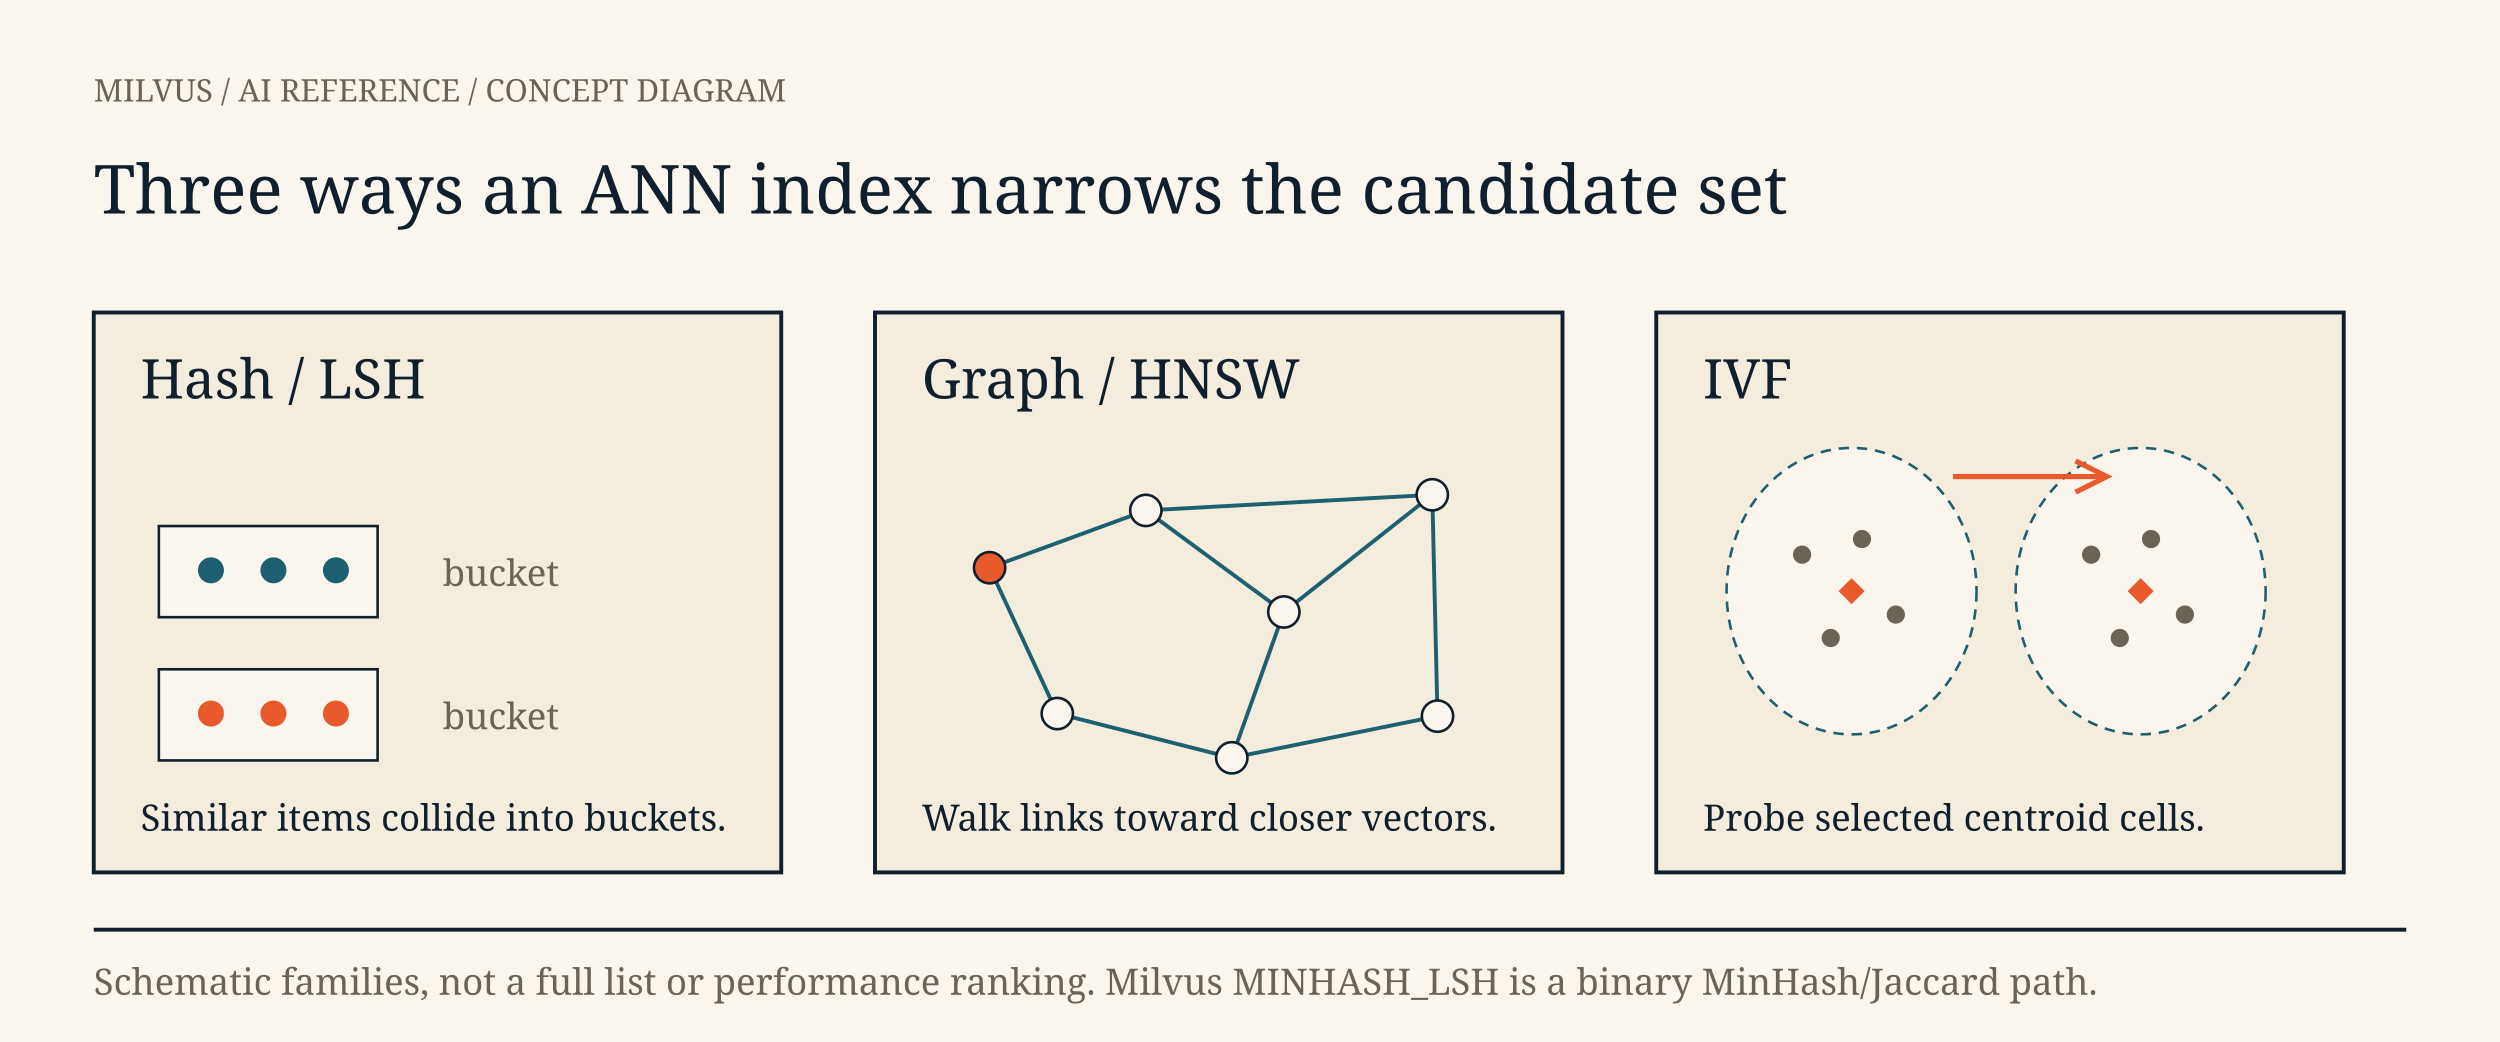
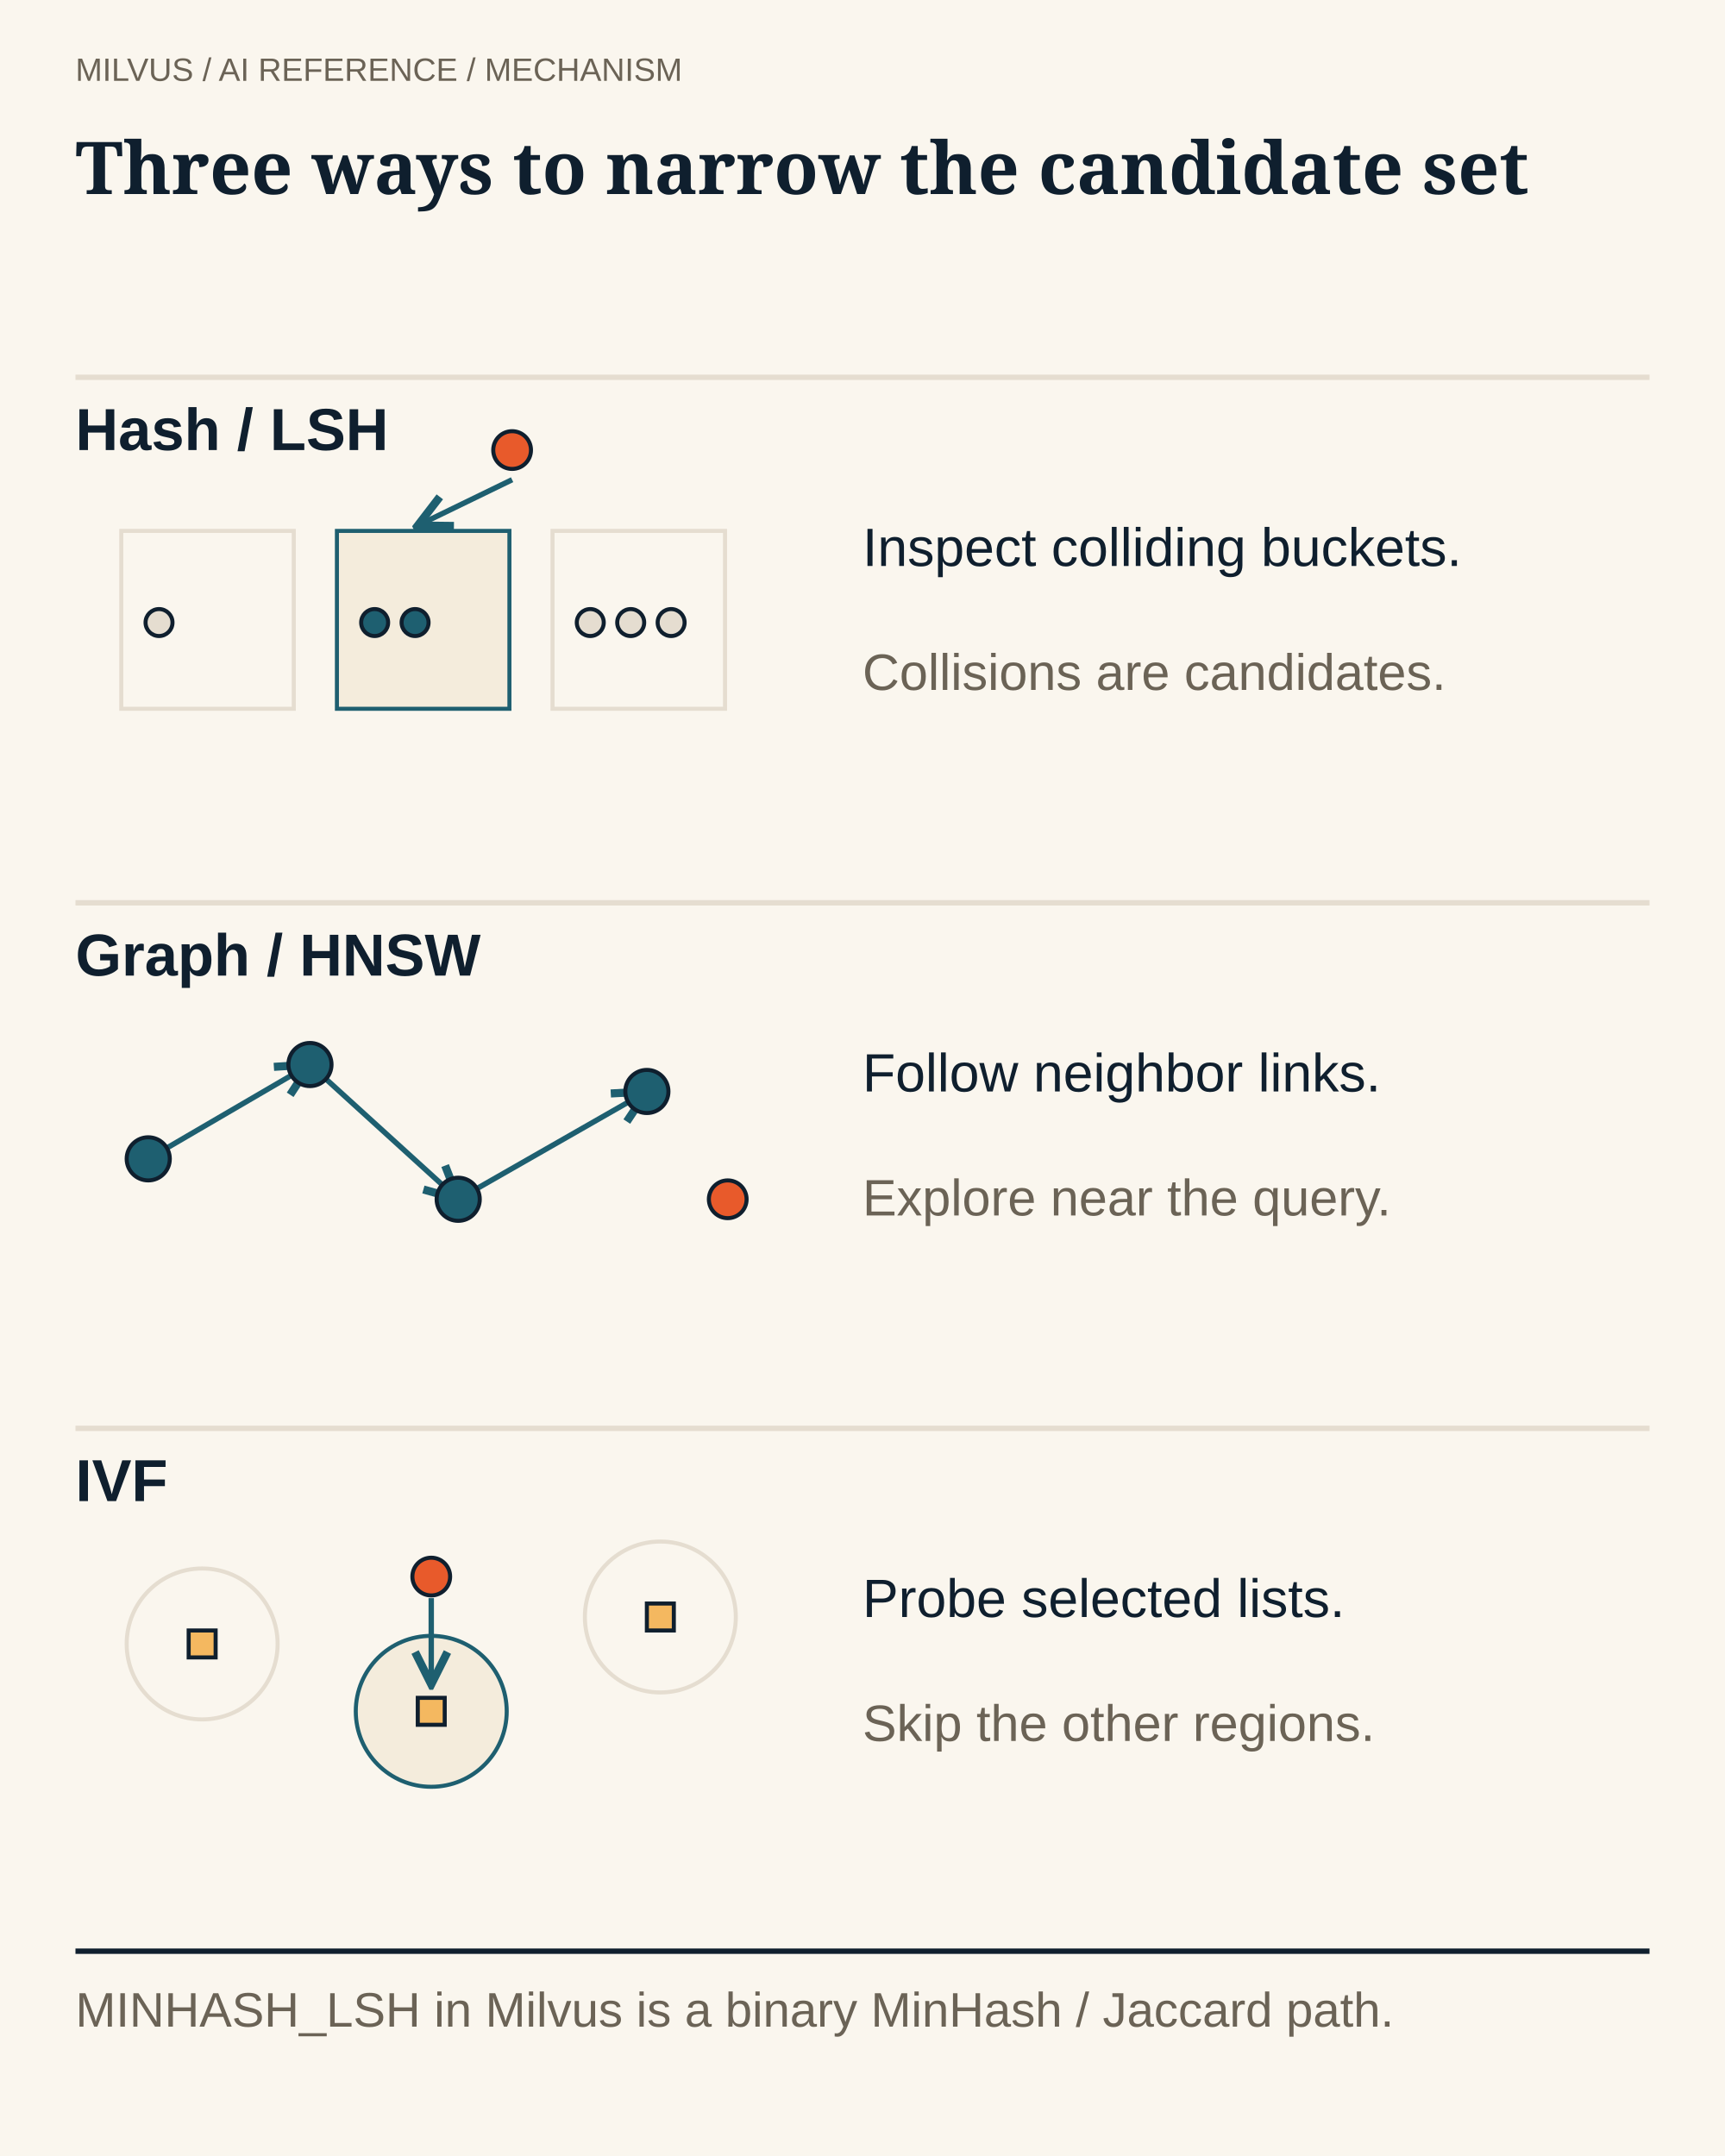
- <svg xmlns="http://www.w3.org/2000/svg" viewBox="0 0 960 400" width="960" height="400" role="img" aria-labelledby="title desc">
-   <rect width="960" height="400" fill="#FAF6EE" />
-   <g font-family="Georgia, Noto Serif SC, serif">
-     <text x="36" y="39" font-size="12" fill="#6B6356">MILVUS / AI REFERENCE / CONCEPT DIAGRAM</text>
-     <text x="36" y="82" font-size="26" fill="#0F1F2E">Three ways an ANN index narrows the candidate set</text>
-     <rect x="36" y="120" width="264" height="215" fill="#F4ECDC" stroke="#0F1F2E" stroke-width="1.5" />
-     <text x="54" y="153" font-size="21" fill="#0F1F2E">Hash / LSH</text>
-     <rect x="61" y="202" width="84" height="35" fill="#FAF6EE" stroke="#0F1F2E" />
-     <circle cx="81" cy="219" r="5" fill="#1E5F70" />
-     <circle cx="105" cy="219" r="5" fill="#1E5F70" />
-     <circle cx="129" cy="219" r="5" fill="#1E5F70" />
-     <text x="170" y="225" font-size="14" fill="#6B6356">bucket</text>
-     <rect x="61" y="257" width="84" height="35" fill="#FAF6EE" stroke="#0F1F2E" />
-     <circle cx="81" cy="274" r="5" fill="#E85A2B" />
-     <circle cx="105" cy="274" r="5" fill="#E85A2B" />
-     <circle cx="129" cy="274" r="5" fill="#E85A2B" />
-     <text x="170" y="280" font-size="14" fill="#6B6356">bucket</text>
-     <text x="54" y="319" font-size="14" fill="#0F1F2E">Similar items collide into buckets.</text>
-     <rect x="336" y="120" width="264" height="215" fill="#F4ECDC" stroke="#0F1F2E" stroke-width="1.5" />
-     <text x="354" y="153" font-size="21" fill="#0F1F2E">Graph / HNSW</text>
-     <path d="M380 218L440 196" stroke="#1E5F70" stroke-width="1.5" />
-     <path d="M380 218L406 274" stroke="#1E5F70" stroke-width="1.5" />
-     <path d="M440 196L493 235" stroke="#1E5F70" stroke-width="1.5" />
-     <path d="M440 196L550 190" stroke="#1E5F70" stroke-width="1.5" />
-     <path d="M493 235L550 190" stroke="#1E5F70" stroke-width="1.5" />
-     <path d="M493 235L473 291" stroke="#1E5F70" stroke-width="1.5" />
-     <path d="M550 190L552 275" stroke="#1E5F70" stroke-width="1.5" />
-     <path d="M552 275L473 291" stroke="#1E5F70" stroke-width="1.5" />
-     <path d="M473 291L406 274" stroke="#1E5F70" stroke-width="1.5" />
-     <circle cx="380" cy="218" r="6" fill="#E85A2B" stroke="#0F1F2E" />
-     <circle cx="440" cy="196" r="6" fill="#FAF6EE" stroke="#0F1F2E" />
-     <circle cx="493" cy="235" r="6" fill="#FAF6EE" stroke="#0F1F2E" />
-     <circle cx="550" cy="190" r="6" fill="#FAF6EE" stroke="#0F1F2E" />
-     <circle cx="552" cy="275" r="6" fill="#FAF6EE" stroke="#0F1F2E" />
-     <circle cx="473" cy="291" r="6" fill="#FAF6EE" stroke="#0F1F2E" />
-     <circle cx="406" cy="274" r="6" fill="#FAF6EE" stroke="#0F1F2E" />
-     <text x="354" y="319" font-size="14" fill="#0F1F2E">Walk links toward closer vectors.</text>
-     <rect x="636" y="120" width="264" height="215" fill="#F4ECDC" stroke="#0F1F2E" stroke-width="1.5" />
-     <text x="654" y="153" font-size="21" fill="#0F1F2E">IVF</text>
-     <ellipse cx="711" cy="227" rx="48" ry="55" fill="#FAF6EE" stroke="#1E5F70" stroke-dasharray="4 3" />
-     <circle cx="692" cy="213" r="3.5" fill="#6B6356" />
-     <circle cx="715" cy="207" r="3.5" fill="#6B6356" />
-     <circle cx="728" cy="236" r="3.5" fill="#6B6356" />
-     <circle cx="703" cy="245" r="3.5" fill="#6B6356" />
-     <path d="M706 227l5 -5l5 5l-5 5Z" fill="#E85A2B" />
-     <ellipse cx="822" cy="227" rx="48" ry="55" fill="#FAF6EE" stroke="#1E5F70" stroke-dasharray="4 3" />
-     <circle cx="803" cy="213" r="3.5" fill="#6B6356" />
-     <circle cx="826" cy="207" r="3.5" fill="#6B6356" />
-     <circle cx="839" cy="236" r="3.5" fill="#6B6356" />
-     <circle cx="814" cy="245" r="3.5" fill="#6B6356" />
-     <path d="M817 227l5 -5l5 5l-5 5Z" fill="#E85A2B" />
-     <path d="M750 183L809 183" stroke="#E85A2B" stroke-width="2" marker-end="url(#arrow)" />
-     <defs>
-       <marker id="arrow" markerWidth="8" markerHeight="8" refX="7" refY="4" orient="auto">
-         <path d="M1 1L7 4L1 7" fill="none" stroke="#E85A2B" />
-       </marker>
-     </defs>
-     <text x="654" y="319" font-size="14" fill="#0F1F2E">Probe selected centroid cells.</text>
-     <path d="M36 357H924" stroke="#0F1F2E" stroke-width="1.5" />
-     <text x="36" y="382" font-size="14" fill="#6B6356">Schematic families, not a full list or performance ranking. Milvus MINHASH_LSH is a binary MinHash/Jaccard path.</text>
-   </g>
+ <svg xmlns="http://www.w3.org/2000/svg" viewBox="0 0 640 800" width="640" height="800" role="img" aria-labelledby="title desc">
+   <defs>
+     <marker id="arrow" markerWidth="8" markerHeight="8" refX="7" refY="4" orient="auto">
+       <path d="M1 1 L7 4 L1 7" fill="none" stroke="#1E5F70" stroke-width="1.5" />
+     </marker>
+   </defs>
+   <rect width="640" height="800" fill="#FAF6EE" />
+   <text x="28" y="30" text-anchor="start" font-family="Arial, sans-serif" font-size="12" fill="#6B6356" font-weight="400">
+     <tspan x="28" dy="0">MILVUS / AI REFERENCE / MECHANISM</tspan>
+   </text>
+   <text x="28" y="72" text-anchor="start" font-family="Georgia, serif" font-size="27" fill="#0F1F2E" font-weight="700">
+     <tspan x="28" dy="0">Three ways to narrow the candidate set</tspan>
+   </text>
+   <path d="M28 140 L612 140" fill="none" stroke="#E5DDD0" stroke-width="2" />
+   <path d="M28 335 L612 335" fill="none" stroke="#E5DDD0" stroke-width="2" />
+   <path d="M28 530 L612 530" fill="none" stroke="#E5DDD0" stroke-width="2" />
+   <text x="28" y="167" text-anchor="start" font-family="Arial, sans-serif" font-size="22" fill="#0F1F2E" font-weight="700">
+     <tspan x="28" dy="0">Hash / LSH</tspan>
+   </text>
+   <rect x="45" y="197" width="64" height="66" fill="#FAF6EE" stroke="#E5DDD0" stroke-width="1.5" />
+   <circle cx="59" cy="231" r="5" fill="#E5DDD0" stroke="#0F1F2E" stroke-width="1.5" />
+   <rect x="125" y="197" width="64" height="66" fill="#F4ECDC" stroke="#1E5F70" stroke-width="1.5" />
+   <circle cx="139" cy="231" r="5" fill="#1E5F70" stroke="#0F1F2E" stroke-width="1.5" />
+   <circle cx="154" cy="231" r="5" fill="#1E5F70" stroke="#0F1F2E" stroke-width="1.5" />
+   <rect x="205" y="197" width="64" height="66" fill="#FAF6EE" stroke="#E5DDD0" stroke-width="1.5" />
+   <circle cx="219" cy="231" r="5" fill="#E5DDD0" stroke="#0F1F2E" stroke-width="1.5" />
+   <circle cx="234" cy="231" r="5" fill="#E5DDD0" stroke="#0F1F2E" stroke-width="1.5" />
+   <circle cx="249" cy="231" r="5" fill="#E5DDD0" stroke="#0F1F2E" stroke-width="1.5" />
+   <circle cx="190" cy="167" r="7" fill="#E85A2B" stroke="#0F1F2E" stroke-width="1.5" />
+   <path d="M190 178 L155 195" fill="none" stroke="#1E5F70" stroke-width="2" marker-end="url(#arrow)" />
+   <text x="320" y="210" text-anchor="start" font-family="Arial, sans-serif" font-size="20" fill="#0F1F2E" font-weight="400">
+     <tspan x="320" dy="0">Inspect colliding buckets.</tspan>
+   </text>
+   <text x="320" y="256" text-anchor="start" font-family="Arial, sans-serif" font-size="19" fill="#6B6356" font-weight="400">
+     <tspan x="320" dy="0">Collisions are candidates.</tspan>
+   </text>
+   <text x="28" y="362" text-anchor="start" font-family="Arial, sans-serif" font-size="22" fill="#0F1F2E" font-weight="700">
+     <tspan x="28" dy="0">Graph / HNSW</tspan>
+   </text>
+   <path d="M55 430 L115 395" fill="none" stroke="#1E5F70" stroke-width="2" marker-end="url(#arrow)" />
+   <path d="M115 395 L170 445" fill="none" stroke="#1E5F70" stroke-width="2" marker-end="url(#arrow)" />
+   <path d="M170 445 L240 405" fill="none" stroke="#1E5F70" stroke-width="2" marker-end="url(#arrow)" />
+   <circle cx="55" cy="430" r="8" fill="#1E5F70" stroke="#0F1F2E" stroke-width="1.5" />
+   <circle cx="115" cy="395" r="8" fill="#1E5F70" stroke="#0F1F2E" stroke-width="1.5" />
+   <circle cx="170" cy="445" r="8" fill="#1E5F70" stroke="#0F1F2E" stroke-width="1.5" />
+   <circle cx="240" cy="405" r="8" fill="#1E5F70" stroke="#0F1F2E" stroke-width="1.5" />
+   <circle cx="270" cy="445" r="7" fill="#E85A2B" stroke="#0F1F2E" stroke-width="1.5" />
+   <text x="320" y="405" text-anchor="start" font-family="Arial, sans-serif" font-size="20" fill="#0F1F2E" font-weight="400">
+     <tspan x="320" dy="0">Follow neighbor links.</tspan>
+   </text>
+   <text x="320" y="451" text-anchor="start" font-family="Arial, sans-serif" font-size="19" fill="#6B6356" font-weight="400">
+     <tspan x="320" dy="0">Explore near the query.</tspan>
+   </text>
+   <text x="28" y="557" text-anchor="start" font-family="Arial, sans-serif" font-size="22" fill="#0F1F2E" font-weight="700">
+     <tspan x="28" dy="0">IVF</tspan>
+   </text>
+   <circle cx="75" cy="610" r="28" fill="#FAF6EE" stroke="#E5DDD0" stroke-width="1.5" />
+   <rect x="70" y="605" width="10" height="10" fill="#F4B860" stroke="#0F1F2E" stroke-width="1.5" />
+   <circle cx="160" cy="635" r="28" fill="#F4ECDC" stroke="#1E5F70" stroke-width="1.5" />
+   <rect x="155" y="630" width="10" height="10" fill="#F4B860" stroke="#0F1F2E" stroke-width="1.5" />
+   <circle cx="245" cy="600" r="28" fill="#FAF6EE" stroke="#E5DDD0" stroke-width="1.5" />
+   <rect x="240" y="595" width="10" height="10" fill="#F4B860" stroke="#0F1F2E" stroke-width="1.5" />
+   <circle cx="160" cy="585" r="7" fill="#E85A2B" stroke="#0F1F2E" stroke-width="1.5" />
+   <path d="M160 593 L160 625" fill="none" stroke="#1E5F70" stroke-width="2" marker-end="url(#arrow)" />
+   <text x="320" y="600" text-anchor="start" font-family="Arial, sans-serif" font-size="20" fill="#0F1F2E" font-weight="400">
+     <tspan x="320" dy="0">Probe selected lists.</tspan>
+   </text>
+   <text x="320" y="646" text-anchor="start" font-family="Arial, sans-serif" font-size="19" fill="#6B6356" font-weight="400">
+     <tspan x="320" dy="0">Skip the other regions.</tspan>
+   </text>
+   <path d="M28 724 L612 724" fill="none" stroke="#0F1F2E" stroke-width="2" />
+   <text x="28" y="752" text-anchor="start" font-family="Arial, sans-serif" font-size="18" fill="#6B6356" font-weight="400">
+     <tspan x="28" dy="0">MINHASH_LSH in Milvus is a binary MinHash / Jaccard path.</tspan>
+   </text>
</svg>
